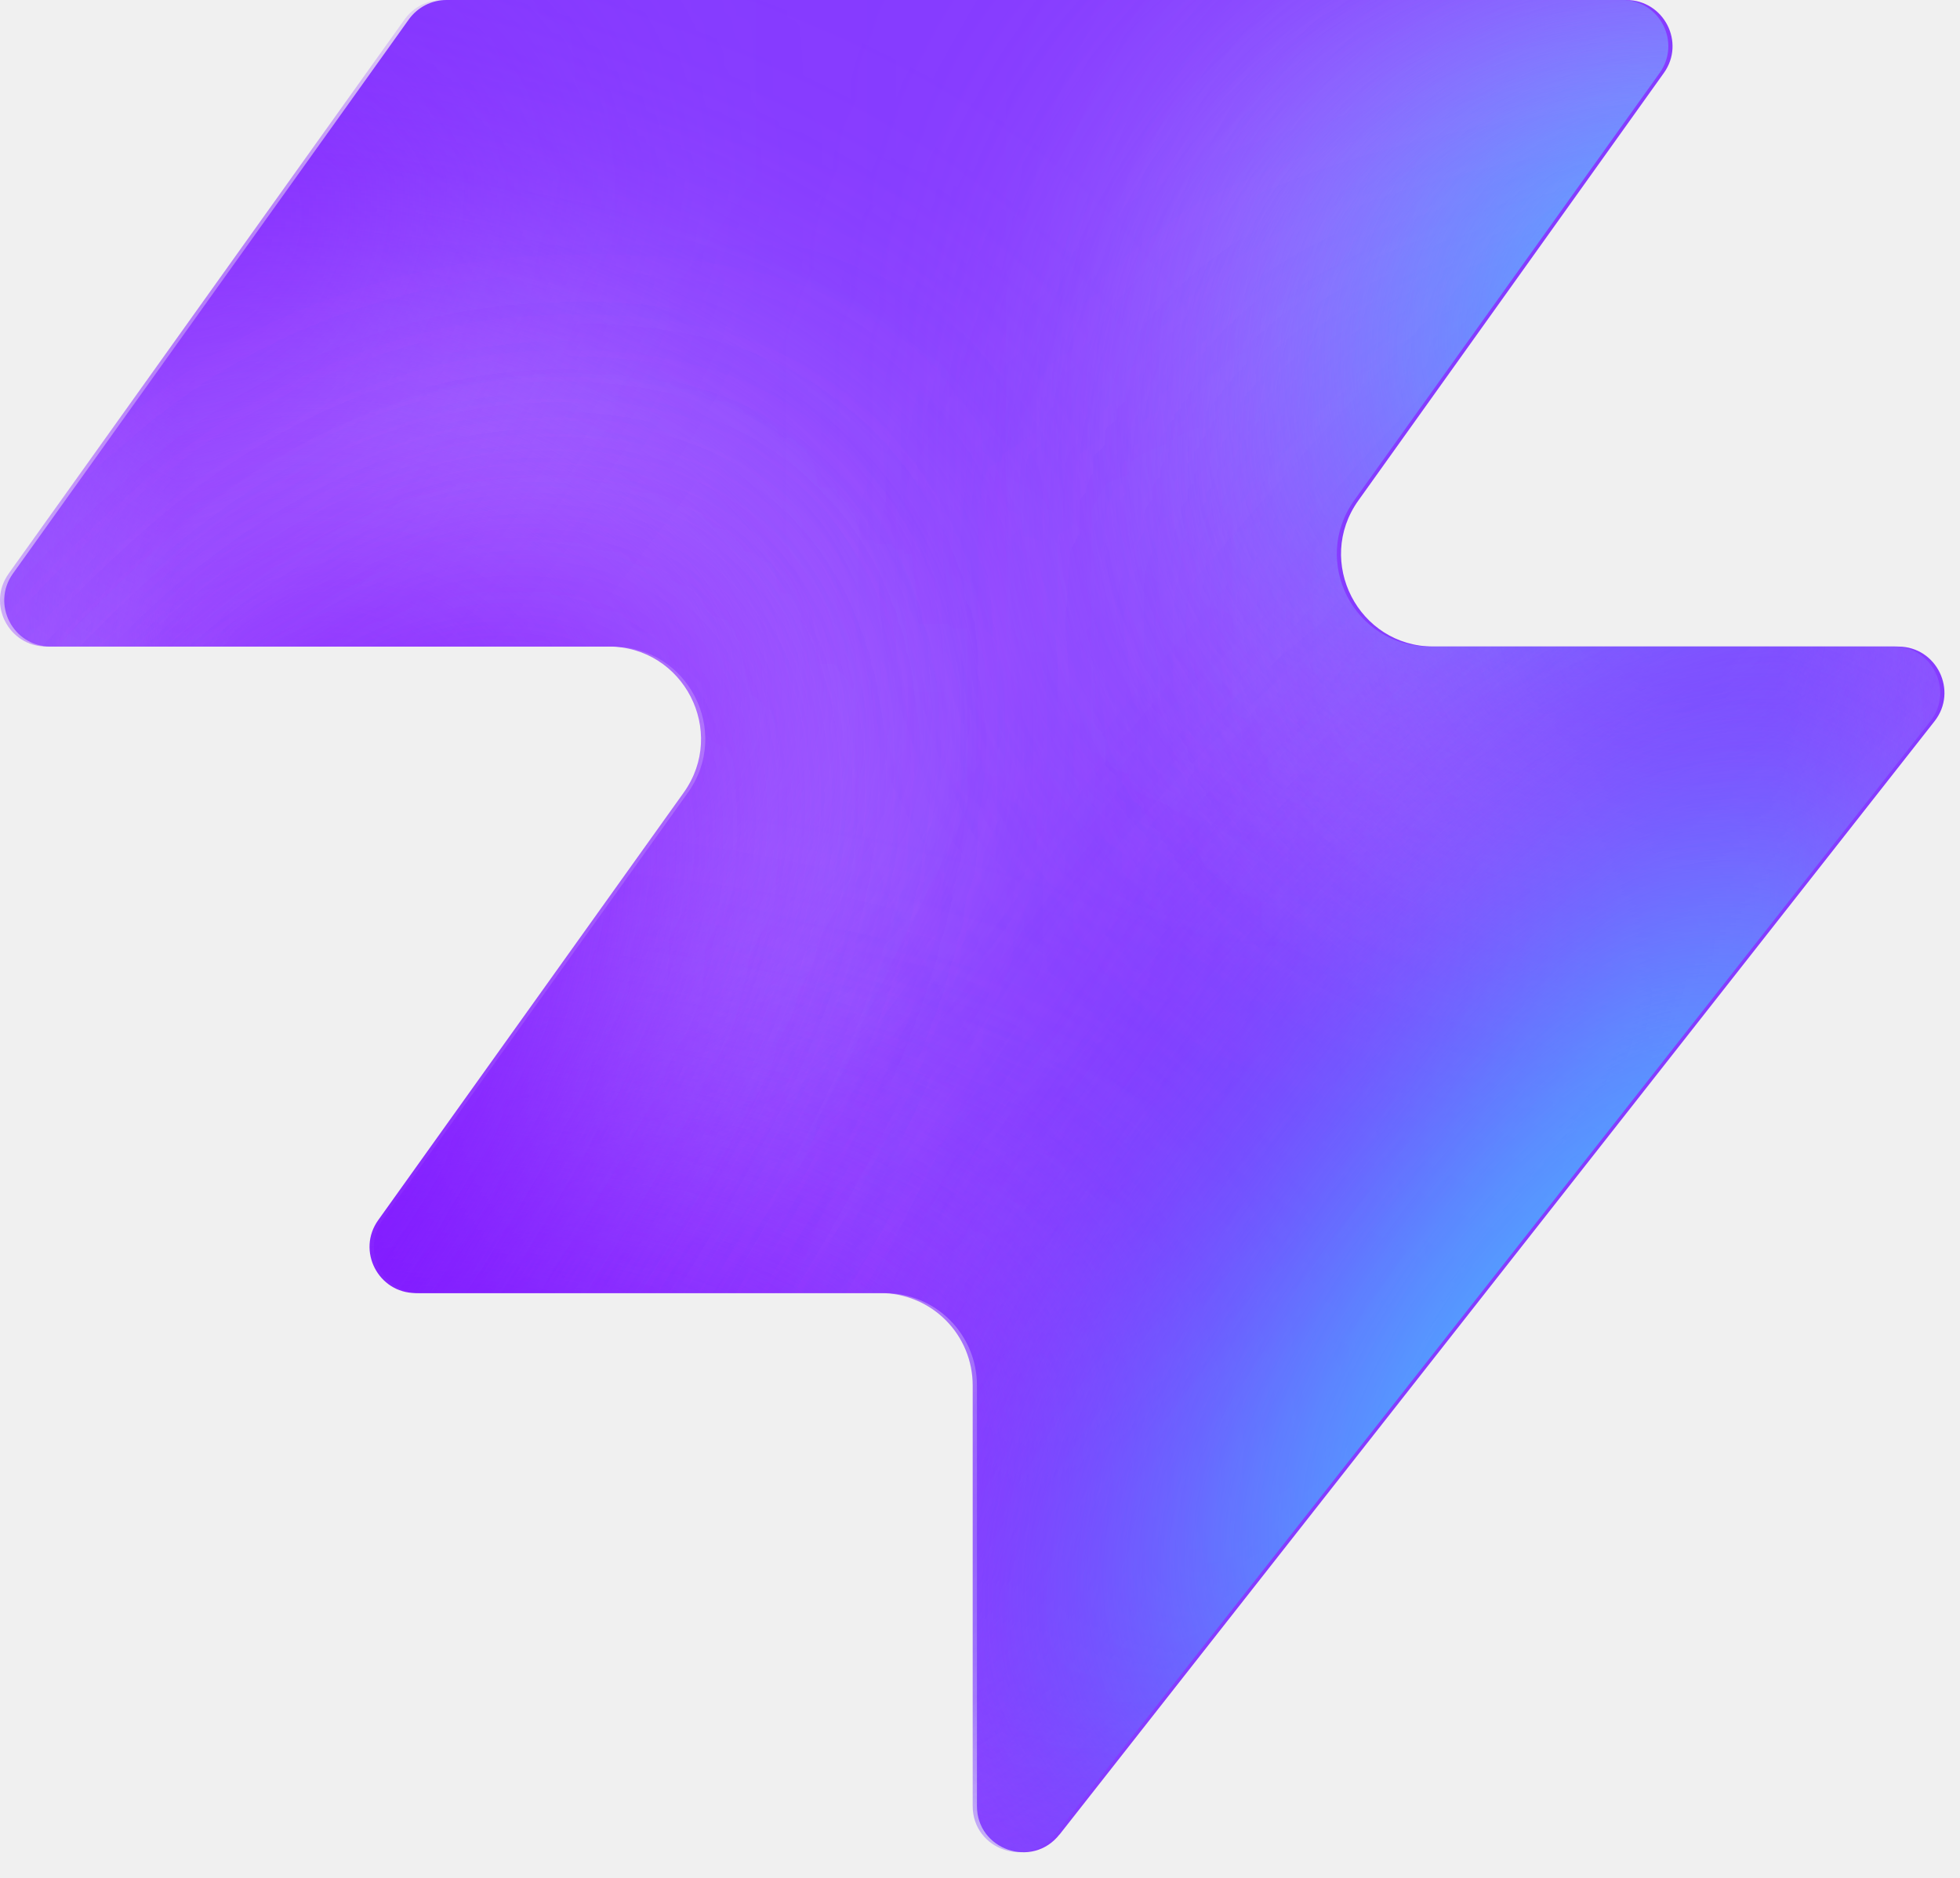
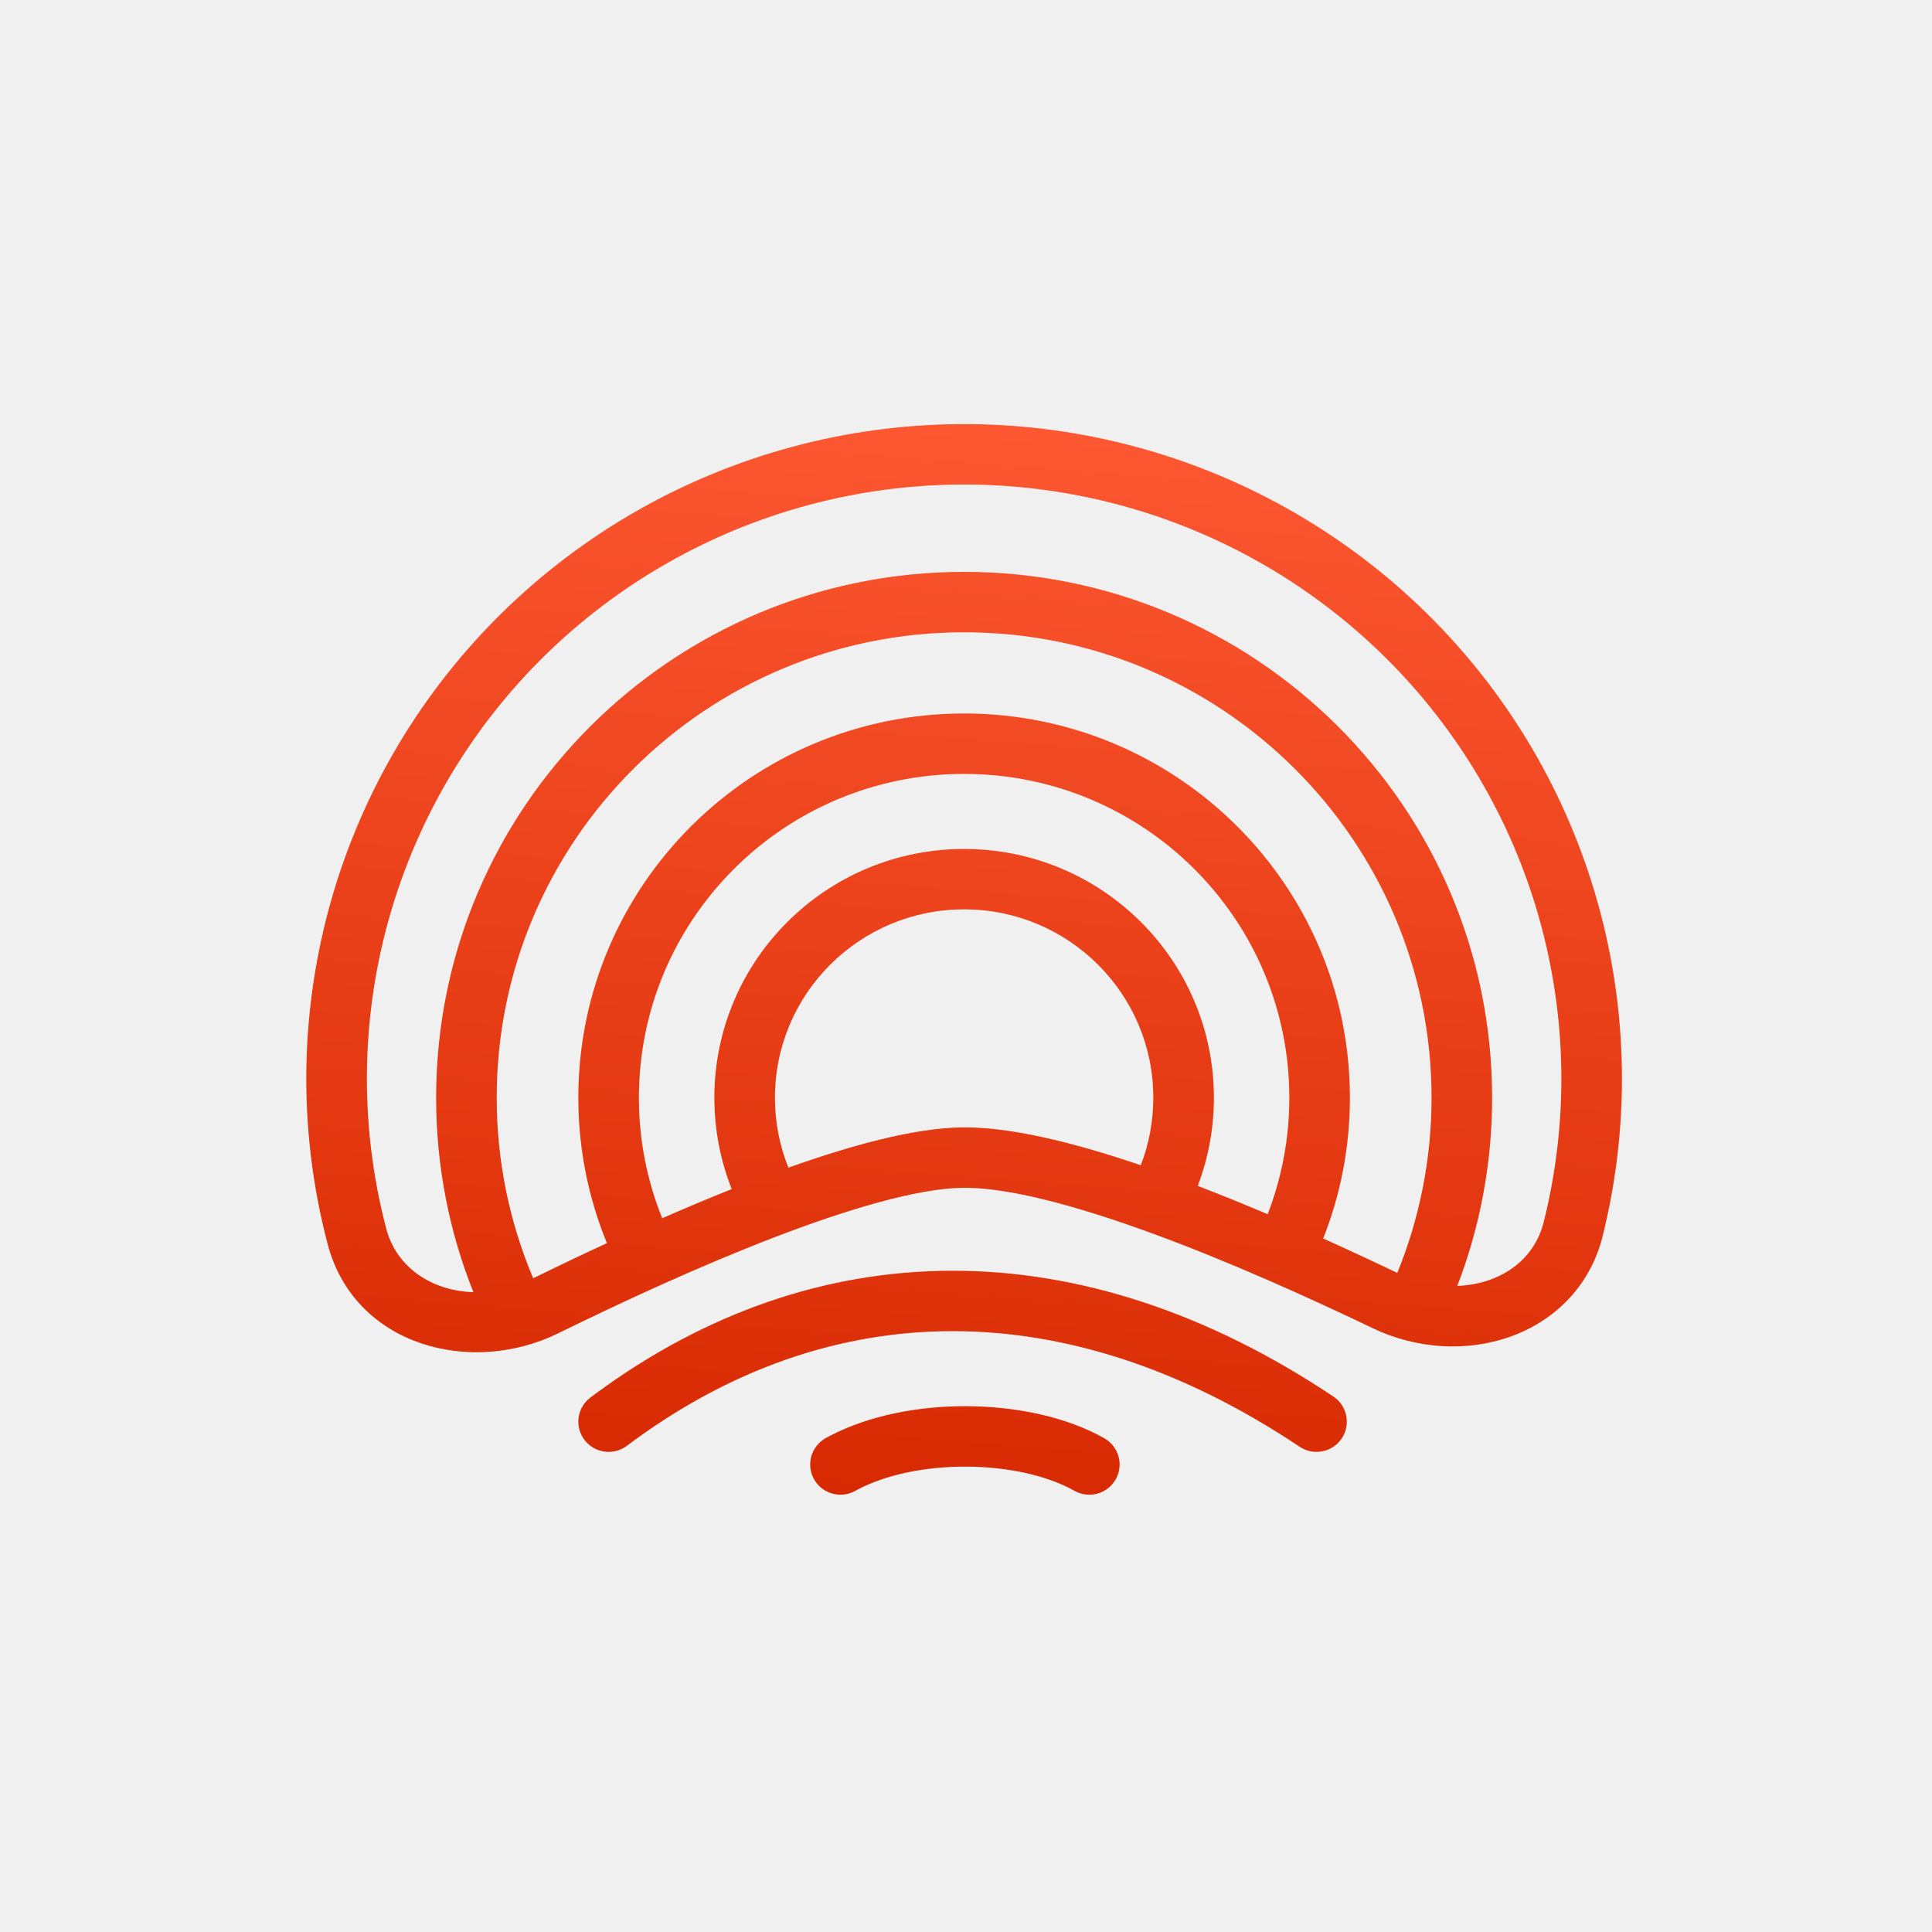
- <svg xmlns="http://www.w3.org/2000/svg" width="48" height="46" fill="none" viewBox="0 0 48 46">
-   <path fill="#863bff" d="M25.946 44.938c-.664.845-2.021.375-2.021-.698V33.937a2.26 2.26 0 0 0-2.262-2.262H10.287c-.92 0-1.456-1.04-.92-1.788l7.48-10.471c1.07-1.497 0-3.578-1.842-3.578H1.237c-.92 0-1.456-1.04-.92-1.788L10.013.474c.214-.297.556-.474.92-.474h28.894c.92 0 1.456 1.04.92 1.788l-7.48 10.471c-1.07 1.498 0 3.579 1.842 3.579h11.377c.943 0 1.473 1.088.89 1.83L25.947 44.94z" style="fill:#863bff;fill:color(display-p3 .525 .23 1);fill-opacity:1" />
-   <mask id="a" width="48" height="46" x="0" y="0" maskUnits="userSpaceOnUse" style="mask-type:alpha">
-     <path fill="#000" d="M25.842 44.938c-.664.844-2.021.375-2.021-.698V33.937a2.26 2.26 0 0 0-2.262-2.262H10.183c-.92 0-1.456-1.04-.92-1.788l7.48-10.471c1.07-1.498 0-3.579-1.842-3.579H1.133c-.92 0-1.456-1.04-.92-1.787L9.91.473c.214-.297.556-.474.92-.474h28.894c.92 0 1.456 1.04.92 1.788l-7.48 10.471c-1.07 1.498 0 3.578 1.842 3.578h11.377c.943 0 1.473 1.088.89 1.832L25.843 44.94z" style="fill:#000;fill-opacity:1" />
-   </mask>
-   <g mask="url(#a)">
-     <g filter="url(#b)">
-       <ellipse cx="5.508" cy="14.704" fill="#ede6ff" rx="5.508" ry="14.704" style="fill:#ede6ff;fill:color(display-p3 .927 .903 1);fill-opacity:1" transform="matrix(.00324 1 1 -.00324 -4.47 31.516)" />
-     </g>
-     <g filter="url(#c)">
-       <ellipse cx="10.399" cy="29.851" fill="#ede6ff" rx="10.399" ry="29.851" style="fill:#ede6ff;fill:color(display-p3 .927 .903 1);fill-opacity:1" transform="matrix(.00324 1 1 -.00324 -39.328 7.883)" />
-     </g>
-     <g filter="url(#d)">
-       <ellipse cx="5.508" cy="30.487" fill="#7e14ff" rx="5.508" ry="30.487" style="fill:#7e14ff;fill:color(display-p3 .492 .077 1);fill-opacity:1" transform="rotate(89.814 -25.913 -14.639)scale(1 -1)" />
-     </g>
-     <g filter="url(#e)">
-       <ellipse cx="5.508" cy="30.599" fill="#7e14ff" rx="5.508" ry="30.599" style="fill:#7e14ff;fill:color(display-p3 .492 .077 1);fill-opacity:1" transform="rotate(89.814 -32.644 -3.334)scale(1 -1)" />
-     </g>
-     <g filter="url(#f)">
-       <ellipse cx="5.508" cy="30.599" fill="#7e14ff" rx="5.508" ry="30.599" style="fill:#7e14ff;fill:color(display-p3 .492 .077 1);fill-opacity:1" transform="matrix(.00324 1 1 -.00324 -34.34 30.47)" />
-     </g>
-     <g filter="url(#g)">
-       <ellipse cx="14.072" cy="22.078" fill="#ede6ff" rx="14.072" ry="22.078" style="fill:#ede6ff;fill:color(display-p3 .927 .903 1);fill-opacity:1" transform="rotate(93.35 24.506 48.493)scale(-1 1)" />
-     </g>
-     <g filter="url(#h)">
-       <ellipse cx="3.47" cy="21.501" fill="#7e14ff" rx="3.47" ry="21.501" style="fill:#7e14ff;fill:color(display-p3 .492 .077 1);fill-opacity:1" transform="rotate(89.009 28.708 47.59)scale(-1 1)" />
-     </g>
-     <g filter="url(#i)">
-       <ellipse cx="3.47" cy="21.501" fill="#7e14ff" rx="3.47" ry="21.501" style="fill:#7e14ff;fill:color(display-p3 .492 .077 1);fill-opacity:1" transform="rotate(89.009 28.708 47.59)scale(-1 1)" />
-     </g>
-     <g filter="url(#j)">
-       <ellipse cx=".387" cy="8.972" fill="#7e14ff" rx="4.407" ry="29.108" style="fill:#7e14ff;fill:color(display-p3 .492 .077 1);fill-opacity:1" transform="rotate(39.51 .387 8.972)" />
-     </g>
-     <g filter="url(#k)">
-       <ellipse cx="47.523" cy="-6.092" fill="#7e14ff" rx="4.407" ry="29.108" style="fill:#7e14ff;fill:color(display-p3 .492 .077 1);fill-opacity:1" transform="rotate(37.892 47.523 -6.092)" />
-     </g>
-     <g filter="url(#l)">
-       <ellipse cx="41.412" cy="6.333" fill="#47bfff" rx="5.971" ry="9.665" style="fill:#47bfff;fill:color(display-p3 .28 .748 1);fill-opacity:1" transform="rotate(37.892 41.412 6.333)" />
-     </g>
-     <g filter="url(#m)">
-       <ellipse cx="-1.879" cy="38.332" fill="#7e14ff" rx="4.407" ry="29.108" style="fill:#7e14ff;fill:color(display-p3 .492 .077 1);fill-opacity:1" transform="rotate(37.892 -1.88 38.332)" />
-     </g>
-     <g filter="url(#n)">
-       <ellipse cx="-1.879" cy="38.332" fill="#7e14ff" rx="4.407" ry="29.108" style="fill:#7e14ff;fill:color(display-p3 .492 .077 1);fill-opacity:1" transform="rotate(37.892 -1.88 38.332)" />
-     </g>
-     <g filter="url(#o)">
-       <ellipse cx="35.651" cy="29.907" fill="#7e14ff" rx="4.407" ry="29.108" style="fill:#7e14ff;fill:color(display-p3 .492 .077 1);fill-opacity:1" transform="rotate(37.892 35.651 29.907)" />
-     </g>
-     <g filter="url(#p)">
-       <ellipse cx="38.418" cy="32.4" fill="#47bfff" rx="5.971" ry="15.297" style="fill:#47bfff;fill:color(display-p3 .28 .748 1);fill-opacity:1" transform="rotate(37.892 38.418 32.4)" />
-     </g>
+ <svg xmlns="http://www.w3.org/2000/svg" width="32" height="32" viewBox="38 27 82 82" fill="none">
+   <clipPath id="c">
+     <path d="M38.92 35.72C38.92 31.302 42.502 27.72 46.92 27.72H110.92C115.339 27.72 118.92 31.302 118.92 35.72V99.72C118.92 104.138 115.339 107.72 110.92 107.72H46.92C42.502 107.72 38.92 104.138 38.92 99.72V35.72Z" fill="white" />
+   </clipPath>
+   <g clip-path="url(#c)">
+     <path fill-rule="evenodd" clip-rule="evenodd" d="M79.025 86.683C81.102 86.692 83.244 87.124 84.868 88.043C85.486 88.393 85.704 89.176 85.352 89.792C85 90.408 84.216 90.622 83.6 90.273C82.47 89.634 80.797 89.255 79.015 89.248C77.29 89.24 75.624 89.581 74.412 90.216L74.296 90.279C73.677 90.622 72.894 90.4 72.549 89.782C72.203 89.162 72.428 88.381 73.048 88.037L73.21 87.95C74.897 87.064 77.011 86.675 79.025 86.683ZM78.394 80.934C83.786 80.924 89.281 82.723 94.594 86.275C95.165 86.657 95.331 87.417 94.981 87.999L94.945 88.055C94.549 88.642 93.751 88.798 93.162 88.405C88.198 85.087 83.195 83.489 78.398 83.498C73.607 83.506 68.931 85.118 64.606 88.365C64.039 88.79 63.233 88.677 62.806 88.112C62.378 87.546 62.492 86.742 63.059 86.316L63.28 86.151C67.948 82.712 73.079 80.944 78.394 80.934ZM78.766 45C83.583 44.974 88.326 46.189 92.532 48.526C96.739 50.863 100.267 54.244 102.772 58.34C105.276 62.436 106.673 67.108 106.826 71.901C106.908 74.458 106.634 77.003 106.021 79.466C105.482 81.628 103.94 83.079 102.092 83.736C100.266 84.384 98.131 84.269 96.251 83.367C93.501 82.047 90.114 80.524 86.892 79.344C83.616 78.145 80.694 77.372 78.802 77.415C76.932 77.456 74.062 78.287 70.858 79.519C67.702 80.732 64.385 82.267 61.686 83.592C59.855 84.491 57.709 84.636 55.869 84.013C54.02 83.387 52.477 81.981 51.904 79.797C51.258 77.331 50.953 74.777 51.006 72.207C51.106 67.414 52.451 62.727 54.91 58.604C57.369 54.481 60.859 51.061 65.039 48.677C69.219 46.294 73.948 45.027 78.766 45ZM78.78 47.565C74.406 47.589 70.111 48.739 66.316 50.903C62.52 53.067 59.352 56.172 57.12 59.914C54.888 63.657 53.668 67.911 53.577 72.261C53.529 74.593 53.806 76.911 54.393 79.149C54.821 80.781 56.32 81.794 58.092 81.842C57.072 79.29 56.511 76.505 56.511 73.591C56.511 61.263 66.546 51.272 78.92 51.272C91.295 51.272 101.33 61.263 101.33 73.591C101.33 76.405 100.806 79.098 99.852 81.579C100.335 81.56 100.802 81.473 101.23 81.321C102.36 80.919 103.218 80.084 103.526 78.848C104.082 76.613 104.33 74.302 104.256 71.982C104.117 67.633 102.85 63.393 100.576 59.675C98.303 55.958 95.101 52.888 91.281 50.766C87.462 48.644 83.155 47.541 78.78 47.565ZM78.92 53.836C67.963 53.837 59.082 62.682 59.082 73.591C59.082 76.309 59.634 78.898 60.63 81.253C61.603 80.776 62.659 80.271 63.76 79.762C62.978 77.858 62.546 75.774 62.546 73.591C62.546 64.583 69.879 57.283 78.92 57.283C87.962 57.283 95.294 64.583 95.294 73.591C95.294 75.699 94.892 77.715 94.16 79.566C95.267 80.064 96.328 80.558 97.305 81.027C98.242 78.732 98.759 76.222 98.759 73.591C98.759 62.682 89.878 53.836 78.92 53.836ZM78.92 59.847C71.296 59.847 65.118 66.002 65.117 73.591C65.117 75.399 65.469 77.126 66.106 78.707C67.081 78.28 68.072 77.862 69.058 77.469C68.581 76.268 68.32 74.96 68.32 73.591C68.32 67.758 73.067 63.033 78.92 63.033C84.773 63.033 89.521 67.758 89.522 73.591C89.522 74.908 89.279 76.17 88.836 77.333C89.828 77.714 90.824 78.12 91.803 78.535C92.397 77.001 92.723 75.334 92.723 73.591C92.722 66.002 86.544 59.847 78.92 59.847ZM78.92 65.596C74.484 65.596 70.891 69.177 70.891 73.591C70.891 74.641 71.093 75.643 71.462 76.56C74.143 75.605 76.754 74.895 78.744 74.851C80.839 74.805 83.602 75.498 86.419 76.457C86.762 75.567 86.95 74.601 86.95 73.591C86.95 69.177 83.356 65.596 78.92 65.596Z" fill="url(#p)" />
  </g>
  <defs>
-     <filter id="b" width="60.045" height="41.654" x="-19.77" y="16.149" color-interpolation-filters="sRGB" filterUnits="userSpaceOnUse">
-       <feFlood flood-opacity="0" result="BackgroundImageFix" />
-       <feBlend in="SourceGraphic" in2="BackgroundImageFix" result="shape" />
-       <feGaussianBlur result="effect1_foregroundBlur_2002_17158" stdDeviation="7.659" />
-     </filter>
-     <filter id="c" width="90.34" height="51.437" x="-54.613" y="-7.533" color-interpolation-filters="sRGB" filterUnits="userSpaceOnUse">
-       <feFlood flood-opacity="0" result="BackgroundImageFix" />
-       <feBlend in="SourceGraphic" in2="BackgroundImageFix" result="shape" />
-       <feGaussianBlur result="effect1_foregroundBlur_2002_17158" stdDeviation="7.659" />
-     </filter>
-     <filter id="d" width="79.355" height="29.4" x="-49.64" y="2.03" color-interpolation-filters="sRGB" filterUnits="userSpaceOnUse">
-       <feFlood flood-opacity="0" result="BackgroundImageFix" />
-       <feBlend in="SourceGraphic" in2="BackgroundImageFix" result="shape" />
-       <feGaussianBlur result="effect1_foregroundBlur_2002_17158" stdDeviation="4.596" />
-     </filter>
-     <filter id="e" width="79.579" height="29.4" x="-45.045" y="20.029" color-interpolation-filters="sRGB" filterUnits="userSpaceOnUse">
-       <feFlood flood-opacity="0" result="BackgroundImageFix" />
-       <feBlend in="SourceGraphic" in2="BackgroundImageFix" result="shape" />
-       <feGaussianBlur result="effect1_foregroundBlur_2002_17158" stdDeviation="4.596" />
-     </filter>
-     <filter id="f" width="79.579" height="29.4" x="-43.513" y="21.178" color-interpolation-filters="sRGB" filterUnits="userSpaceOnUse">
-       <feFlood flood-opacity="0" result="BackgroundImageFix" />
-       <feBlend in="SourceGraphic" in2="BackgroundImageFix" result="shape" />
-       <feGaussianBlur result="effect1_foregroundBlur_2002_17158" stdDeviation="4.596" />
-     </filter>
-     <filter id="g" width="74.749" height="58.852" x="15.756" y="-17.901" color-interpolation-filters="sRGB" filterUnits="userSpaceOnUse">
-       <feFlood flood-opacity="0" result="BackgroundImageFix" />
-       <feBlend in="SourceGraphic" in2="BackgroundImageFix" result="shape" />
-       <feGaussianBlur result="effect1_foregroundBlur_2002_17158" stdDeviation="7.659" />
-     </filter>
-     <filter id="h" width="61.377" height="25.362" x="23.548" y="2.284" color-interpolation-filters="sRGB" filterUnits="userSpaceOnUse">
-       <feFlood flood-opacity="0" result="BackgroundImageFix" />
-       <feBlend in="SourceGraphic" in2="BackgroundImageFix" result="shape" />
-       <feGaussianBlur result="effect1_foregroundBlur_2002_17158" stdDeviation="4.596" />
-     </filter>
-     <filter id="i" width="61.377" height="25.362" x="23.548" y="2.284" color-interpolation-filters="sRGB" filterUnits="userSpaceOnUse">
-       <feFlood flood-opacity="0" result="BackgroundImageFix" />
-       <feBlend in="SourceGraphic" in2="BackgroundImageFix" result="shape" />
-       <feGaussianBlur result="effect1_foregroundBlur_2002_17158" stdDeviation="4.596" />
-     </filter>
-     <filter id="j" width="56.045" height="63.649" x="-27.636" y="-22.853" color-interpolation-filters="sRGB" filterUnits="userSpaceOnUse">
-       <feFlood flood-opacity="0" result="BackgroundImageFix" />
-       <feBlend in="SourceGraphic" in2="BackgroundImageFix" result="shape" />
-       <feGaussianBlur result="effect1_foregroundBlur_2002_17158" stdDeviation="4.596" />
-     </filter>
-     <filter id="k" width="54.814" height="64.646" x="20.116" y="-38.415" color-interpolation-filters="sRGB" filterUnits="userSpaceOnUse">
-       <feFlood flood-opacity="0" result="BackgroundImageFix" />
-       <feBlend in="SourceGraphic" in2="BackgroundImageFix" result="shape" />
-       <feGaussianBlur result="effect1_foregroundBlur_2002_17158" stdDeviation="4.596" />
-     </filter>
-     <filter id="l" width="33.541" height="35.313" x="24.641" y="-11.323" color-interpolation-filters="sRGB" filterUnits="userSpaceOnUse">
-       <feFlood flood-opacity="0" result="BackgroundImageFix" />
-       <feBlend in="SourceGraphic" in2="BackgroundImageFix" result="shape" />
-       <feGaussianBlur result="effect1_foregroundBlur_2002_17158" stdDeviation="4.596" />
-     </filter>
-     <filter id="m" width="54.814" height="64.646" x="-29.286" y="6.009" color-interpolation-filters="sRGB" filterUnits="userSpaceOnUse">
-       <feFlood flood-opacity="0" result="BackgroundImageFix" />
-       <feBlend in="SourceGraphic" in2="BackgroundImageFix" result="shape" />
-       <feGaussianBlur result="effect1_foregroundBlur_2002_17158" stdDeviation="4.596" />
-     </filter>
-     <filter id="n" width="54.814" height="64.646" x="-29.286" y="6.009" color-interpolation-filters="sRGB" filterUnits="userSpaceOnUse">
-       <feFlood flood-opacity="0" result="BackgroundImageFix" />
-       <feBlend in="SourceGraphic" in2="BackgroundImageFix" result="shape" />
-       <feGaussianBlur result="effect1_foregroundBlur_2002_17158" stdDeviation="4.596" />
-     </filter>
-     <filter id="o" width="54.814" height="64.646" x="8.244" y="-2.416" color-interpolation-filters="sRGB" filterUnits="userSpaceOnUse">
-       <feFlood flood-opacity="0" result="BackgroundImageFix" />
-       <feBlend in="SourceGraphic" in2="BackgroundImageFix" result="shape" />
-       <feGaussianBlur result="effect1_foregroundBlur_2002_17158" stdDeviation="4.596" />
-     </filter>
-     <filter id="p" width="39.409" height="43.623" x="18.713" y="10.588" color-interpolation-filters="sRGB" filterUnits="userSpaceOnUse">
-       <feFlood flood-opacity="0" result="BackgroundImageFix" />
-       <feBlend in="SourceGraphic" in2="BackgroundImageFix" result="shape" />
-       <feGaussianBlur result="effect1_foregroundBlur_2002_17158" stdDeviation="4.596" />
-     </filter>
+     <linearGradient id="p" x1="77.4" y1="43.955" x2="73.653" y2="92.149" gradientUnits="userSpaceOnUse">
+       <stop stop-color="#FD5832" />
+       <stop offset="1" stop-color="#D62800" />
+     </linearGradient>
  </defs>
</svg>
